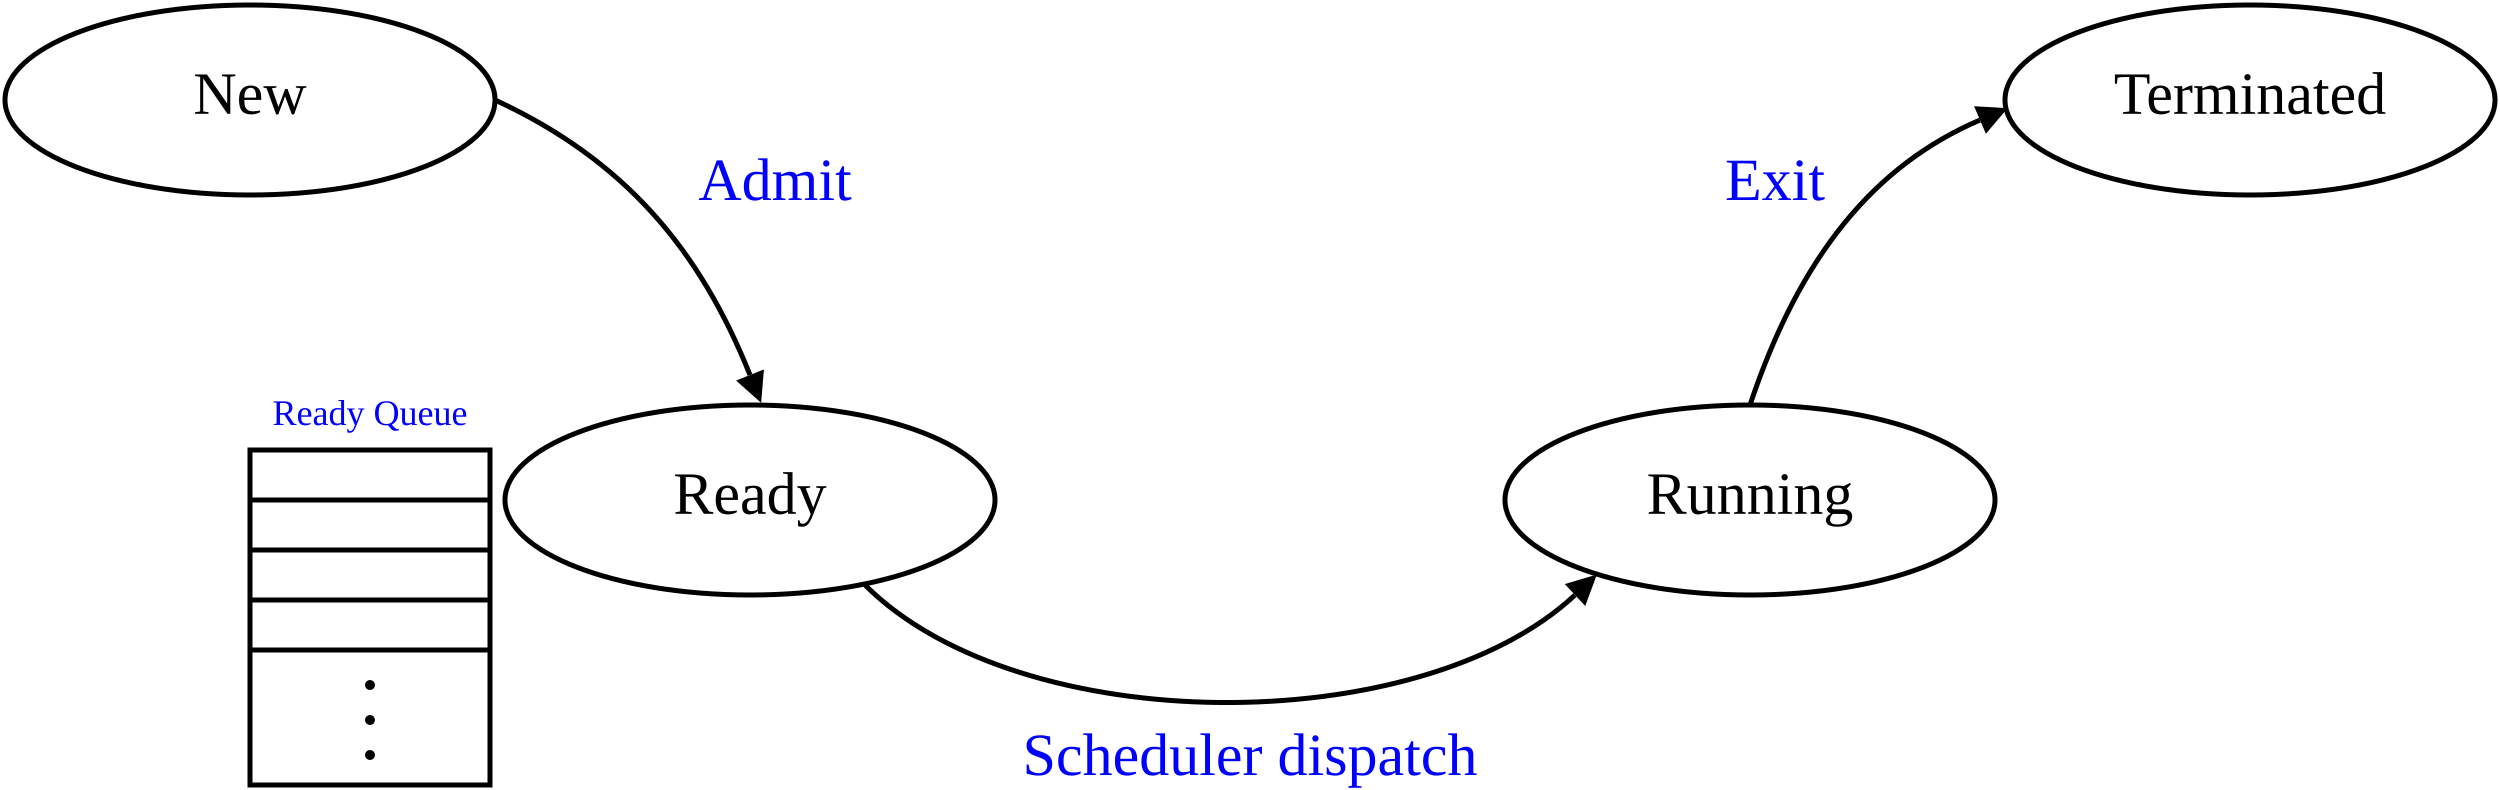
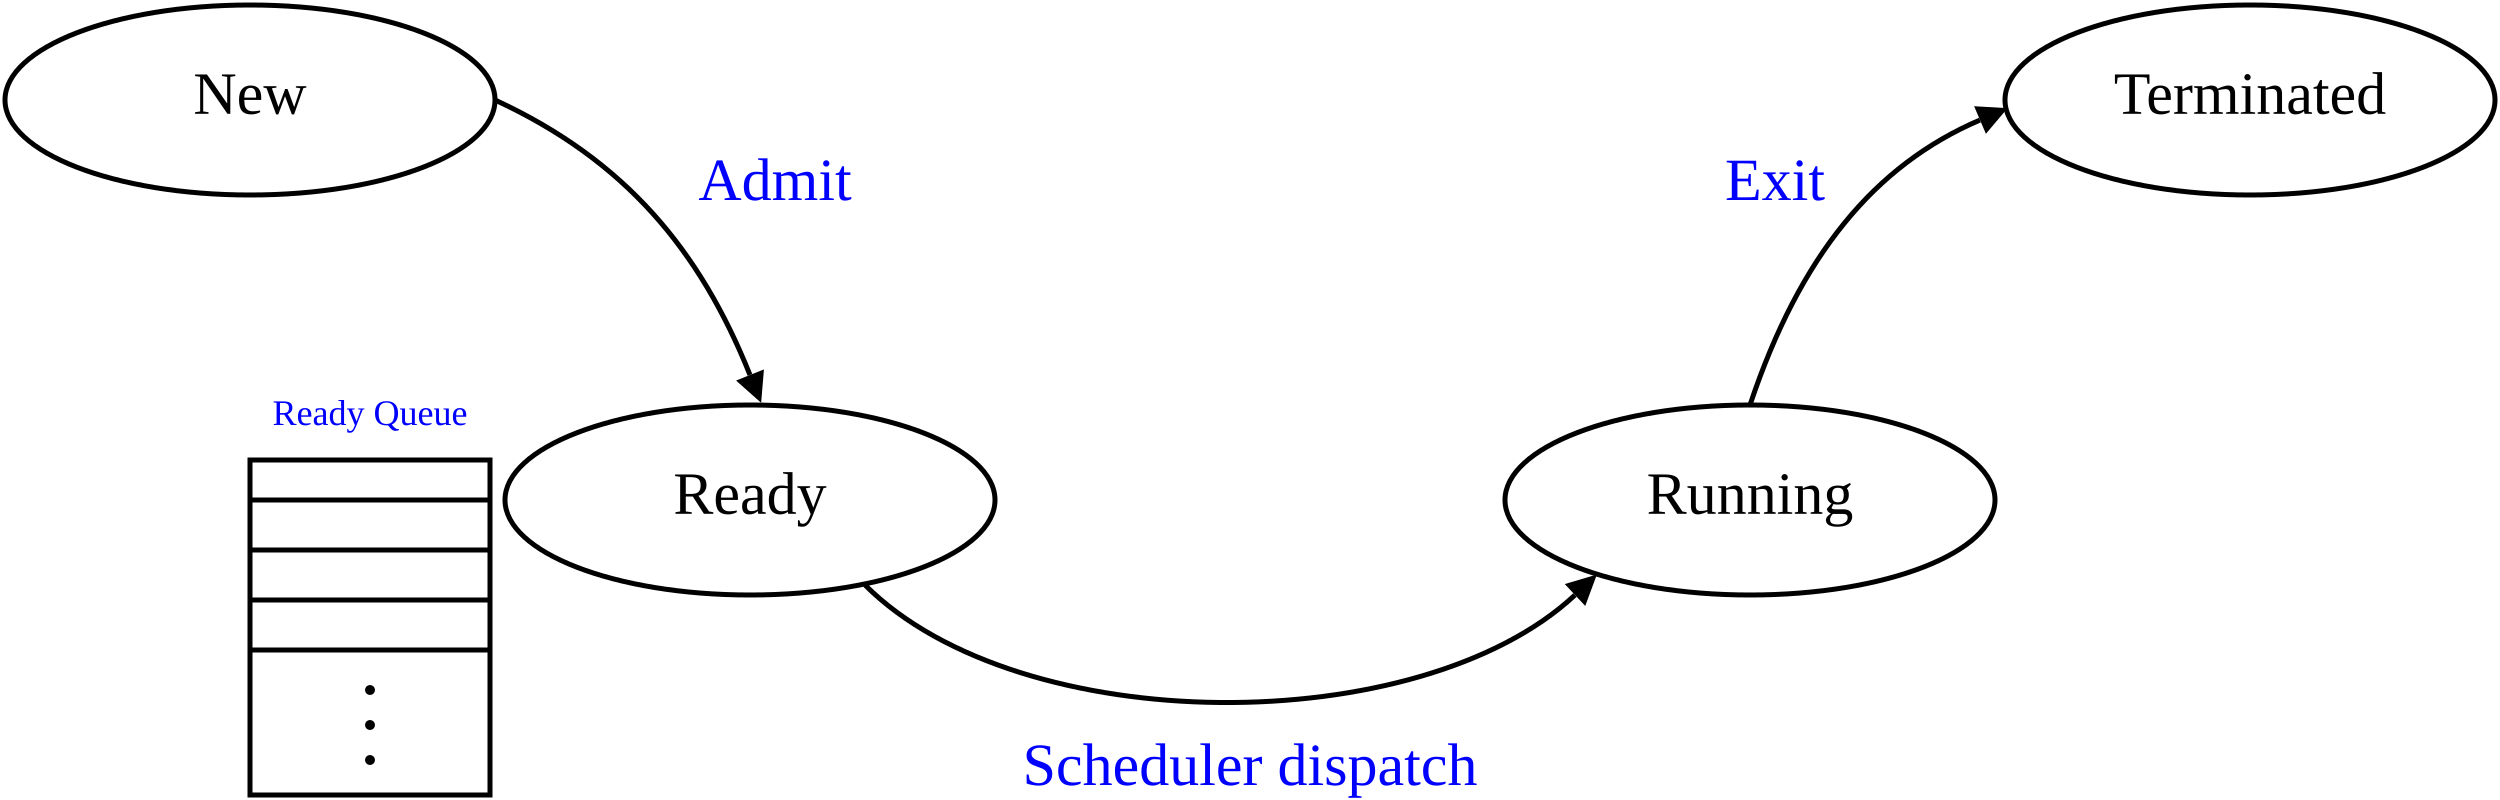
- <svg xmlns="http://www.w3.org/2000/svg" version="1.1" width="500" height="158">
+ <svg xmlns="http://www.w3.org/2000/svg" version="1.1" width="750" viewBox="0 0 500 160">
  <ellipse cx="50" cy="20" rx="49" ry="19" style="fill:none;stroke:black;stroke-width:1;" />
  <text x="50" y="20" style="text-anchor:middle;dominant-baseline:middle;">New</text>
  <ellipse cx="150" cy="100" rx="49" ry="19" style="fill:none;stroke:black;stroke-width:1;" />
  <text x="150" y="100" style="text-anchor:middle;dominant-baseline:middle;">Ready</text>
  <ellipse cx="350" cy="100" rx="49" ry="19" style="fill:none;stroke:black;stroke-width:1;" />
  <text x="350" y="100" style="text-anchor:middle;dominant-baseline:middle;">Running</text>
  <ellipse cx="450" cy="20" rx="49" ry="19" style="fill:none;stroke:black;stroke-width:1;" />
  <text x="450" y="20" style="text-anchor:middle;dominant-baseline:middle;">Terminated</text>
  <marker id="triangle" viewBox="0 0 10 10" refX="0" refY="5" markerUnits="strokeWidth" markerWidth="8" markerHeight="6" orient="auto">
    <path d="M 0 0 L 10 5 L 0 10 z" />
  </marker>
  <path d="M173,117 C204,148 284,148 315,119" style="fill:none;stroke:black;stroke-width:1;" marker-end="url(#triangle)" />
-   <text x="250" y="155" style="text-anchor:middle;fill:blue;">Scheduler dispatch</text>
+   <text x="250" y="157" style="text-anchor:middle;fill:blue;">Scheduler dispatch</text>
  <path d="M99,20 c26,12 41,30 51,55" style="fill:none;stroke:black;stroke-width:1;" marker-end="url(#triangle)" />
  <text x="155" y="40" style="text-anchor:middle;fill:blue;">Admit</text>
  <path d="M350,81 c10,-30 25,-48 46,-57" style="fill:none;stroke:black;stroke-width:1;" marker-end="url(#triangle)" />
  <text x="355" y="40" style="text-anchor:middle;fill:blue;">Exit</text>
-   <rect x="50" y="90" width="48" height="67" style="fill:none;stroke:black;stroke-width:1;" />
+   <rect x="50" y="92" width="48" height="67" style="fill:none;stroke:black;stroke-width:1;" />
  <text x="74" y="85" style="text-anchor:middle;fill:blue;font-size:0.6em;">Ready Queue</text>
  <line x1="50" y1="100" x2="98" y2="100" style="stroke:black;stroke-width:1;" />
  <line x1="50" y1="110" x2="98" y2="110" style="stroke:black;stroke-width:1;" />
  <line x1="50" y1="120" x2="98" y2="120" style="stroke:black;stroke-width:1;" />
  <line x1="50" y1="130" x2="98" y2="130" style="stroke:black;stroke-width:1;" />
-   <circle cx="74" cy="137" r="0.5" style="stroke:black;" />
-   <circle cx="74" cy="144" r="0.5" style="stroke:black;" />
-   <circle cx="74" cy="151" r="0.5" style="stroke:black;" />
+   <circle cx="74" cy="138" r="0.5" style="stroke:black;" />
+   <circle cx="74" cy="145" r="0.5" style="stroke:black;" />
+   <circle cx="74" cy="152" r="0.5" style="stroke:black;" />
</svg>
